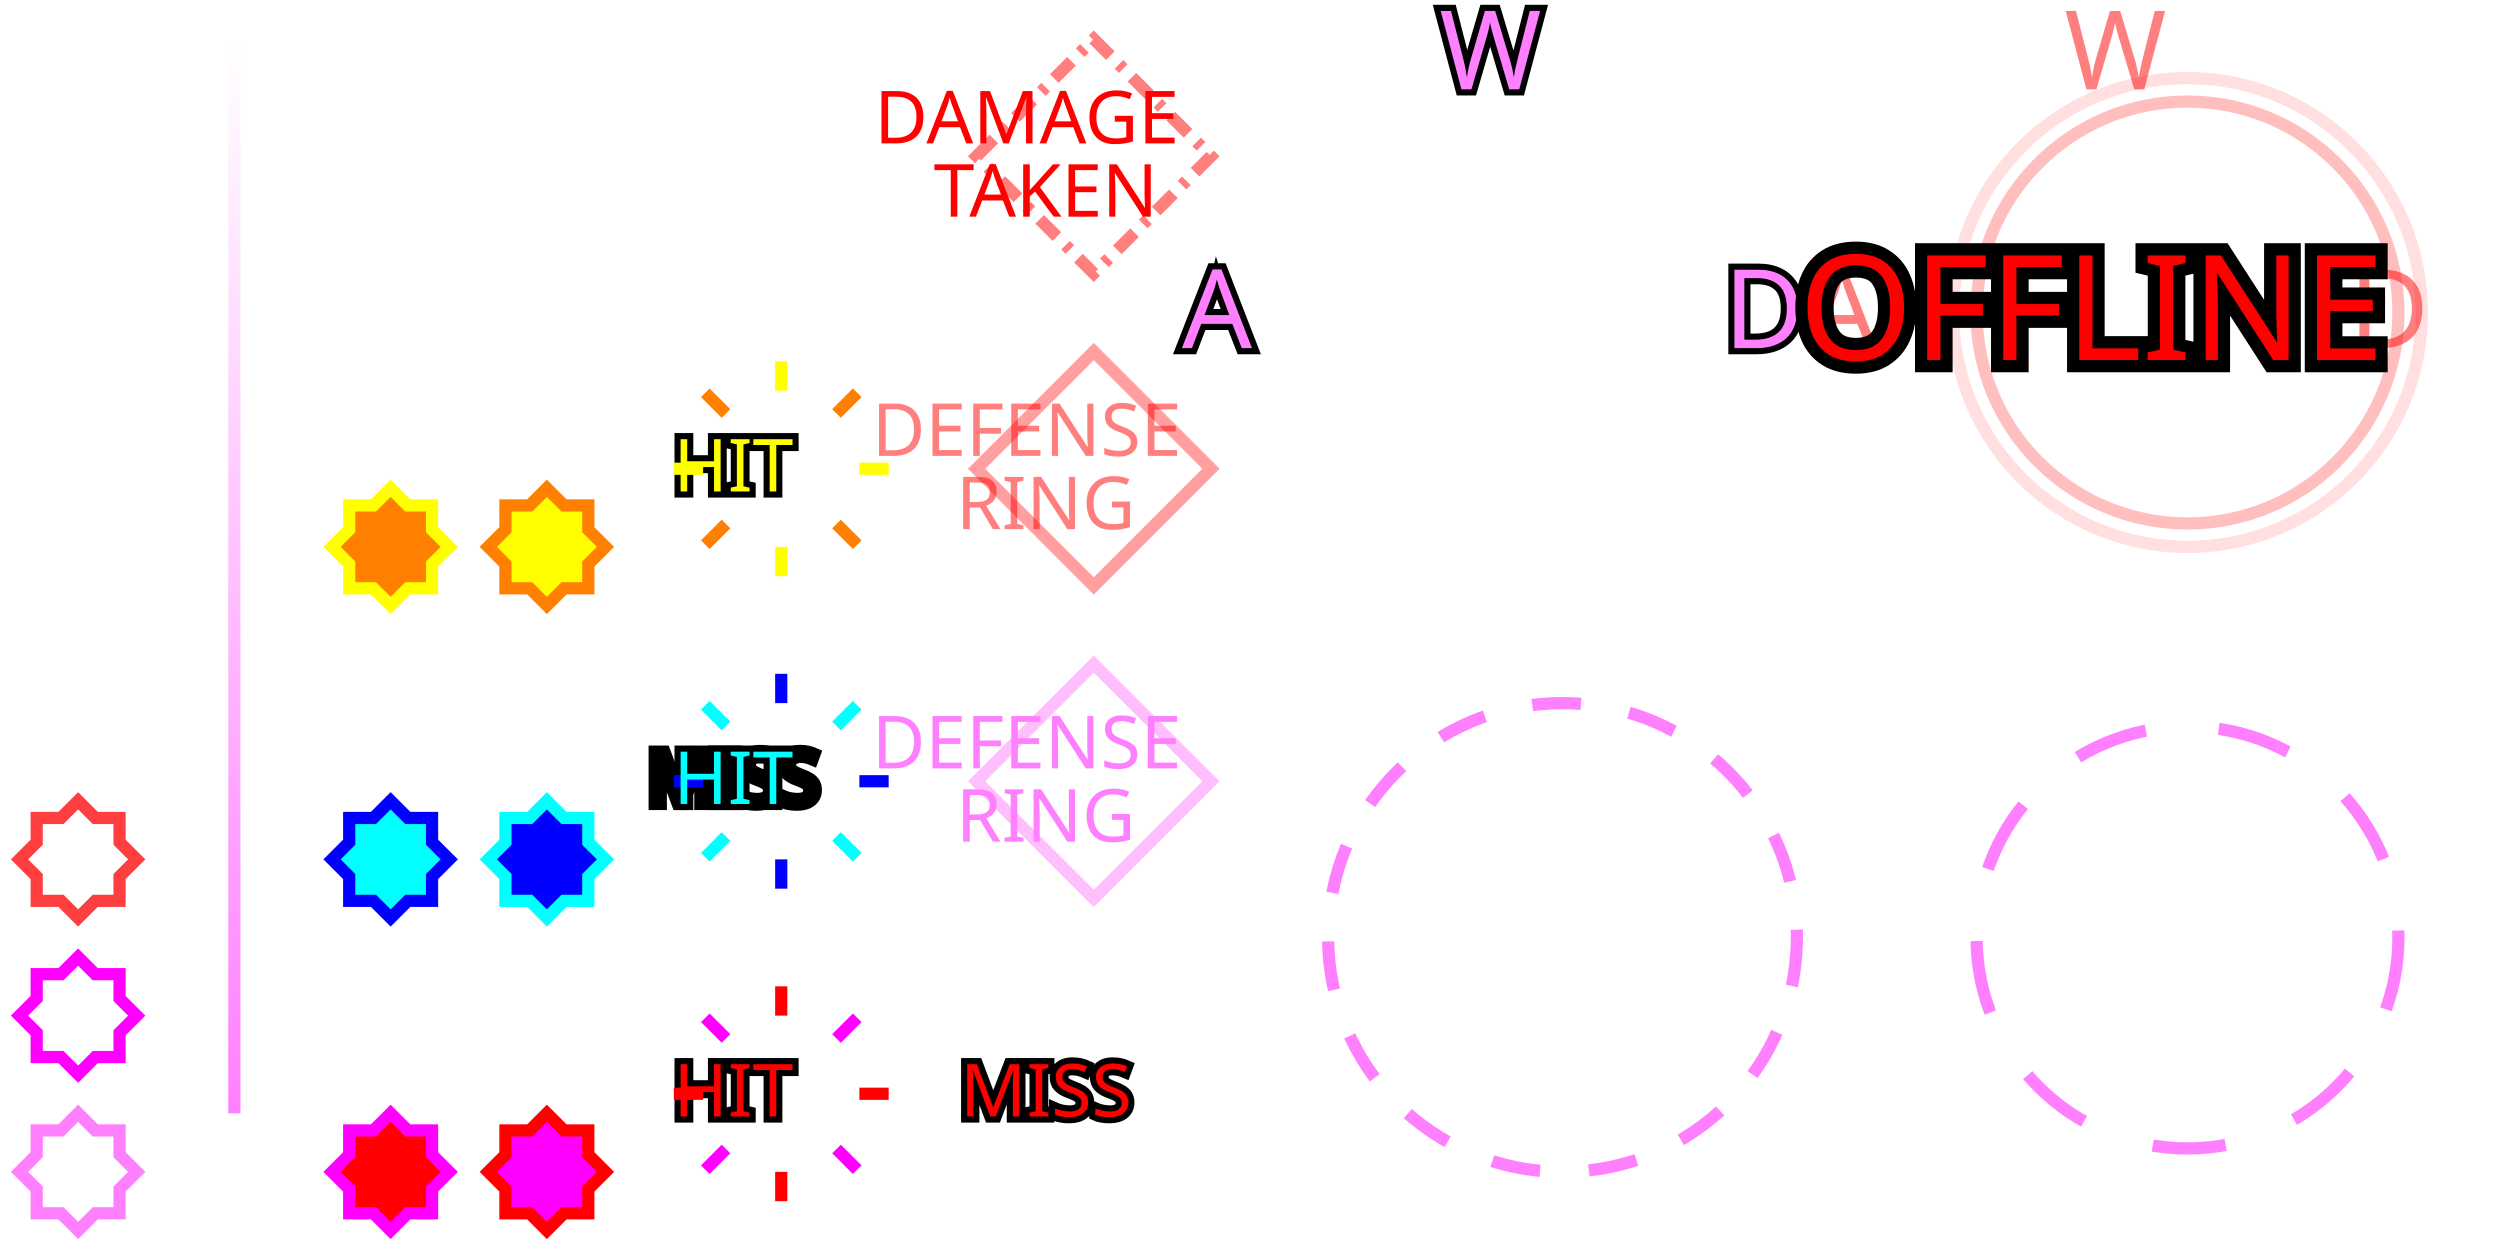
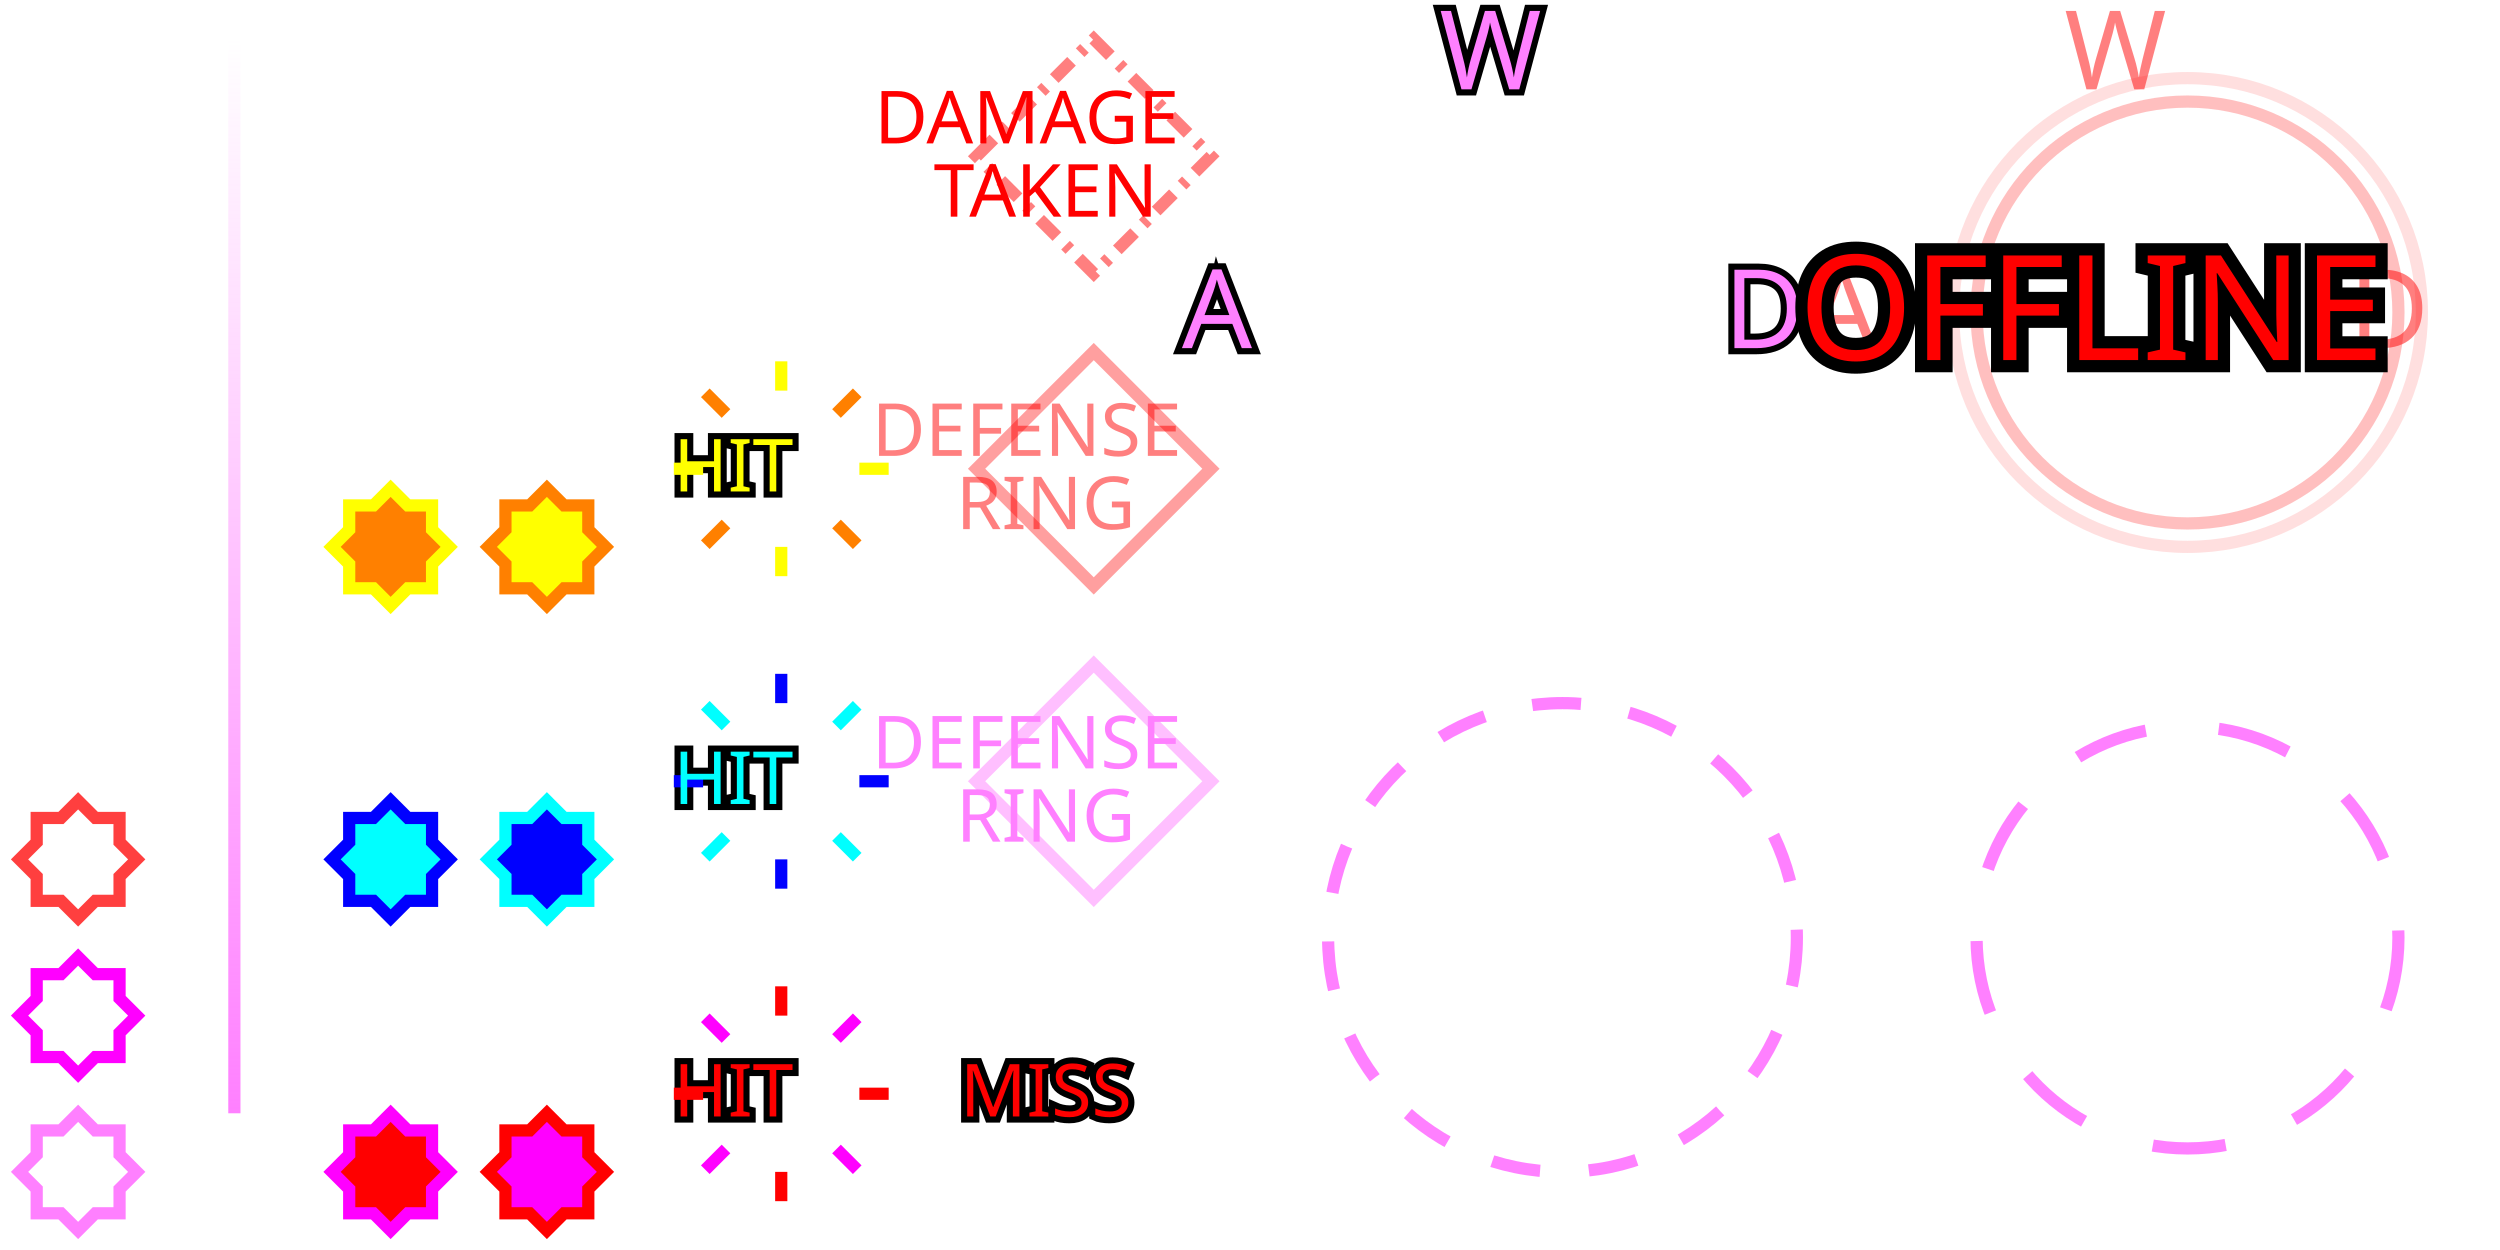
<svg xmlns="http://www.w3.org/2000/svg" xmlns:xlink="http://www.w3.org/1999/xlink" width="1024" height="512" viewBox="0 0 1024 512" id="svg2" version="1.1">
  <defs id="defs4">
    <linearGradient id="linearGradient6096">
      <stop style="stop-color:#ff80ff;stop-opacity:1;" offset="0" id="stop6098" />
      <stop style="stop-color:#ff80ff;stop-opacity:0;" offset="1" id="stop6100" />
    </linearGradient>
    <linearGradient xlink:href="#linearGradient6096" id="linearGradient6102" x1="32" y1="996.362" x2="32" y2="556.362" gradientUnits="userSpaceOnUse" gradientTransform="translate(64,0)" />
  </defs>
  <g id="layer1" transform="translate(0,-540.3622)">
    <path style="fill:none;fill-opacity:1;fill-rule:evenodd;stroke:#ff0000;stroke-width:5;stroke-linecap:butt;stroke-linejoin:miter;stroke-miterlimit:4;stroke-dasharray:10,5,2.5,5;stroke-opacity:0.502;stroke-dashoffset:0" d="m 400,604.362 48,-48 48,48 -48,48 z" id="path6956-7-9" />
    <path style="fill:none;fill-opacity:1;fill-rule:evenodd;stroke:#ff0000;stroke-width:5;stroke-linecap:butt;stroke-linejoin:miter;stroke-miterlimit:4;stroke-dasharray:none;stroke-opacity:0.376" d="m 400,732.362 48,-48 48,48 -48,48 z" id="path6956-7" />
    <path style="fill:none;fill-rule:evenodd;stroke:#ff80ff;stroke-width:5;stroke-linecap:butt;stroke-linejoin:miter;stroke-miterlimit:4;stroke-dasharray:none;stroke-opacity:0.502" d="m 400,860.362 48,-48 48,48 -48,48 z" id="path6956" />
    <text id="text4333-2-6-9-96-2" y="997.668" x="319.912" style="font-style:normal;font-variant:normal;font-weight:normal;font-stretch:normal;font-size:30px;line-height:100%;font-family:'OCR A Extended';-inkscape-font-specification:'OCR A Extended, Normal';text-align:center;letter-spacing:0px;word-spacing:0px;writing-mode:lr-tb;text-anchor:middle;fill:#00ff00;fill-opacity:1;fill-rule:nonzero;stroke:#000000;stroke-width:5;stroke-linecap:butt;stroke-linejoin:miter;stroke-miterlimit:4;stroke-dasharray:none;stroke-opacity:1;shape-rendering:crispEdges;" xml:space="preserve">
      <tspan y="997.668" x="319.912" style="font-style:normal;font-variant:normal;font-weight:normal;font-stretch:normal;font-size:30px;line-height:100%;font-family:'OCR A Extended';-inkscape-font-specification:'OCR A Extended, Normal';text-align:center;writing-mode:lr-tb;text-anchor:middle;fill:#00ff00;fill-opacity:1;stroke:#000000;stroke-opacity:1;stroke-width:5;stroke-miterlimit:4;stroke-dasharray:none;" id="tspan6480-5-1">HIT</tspan>
-     </text>
-     <text id="text4333-2-6-9-96-0-9" y="869.668" x="319.912" style="font-style:normal;font-variant:normal;font-weight:normal;font-stretch:normal;font-size:30px;line-height:100%;font-family:'OCR A Extended';-inkscape-font-specification:'OCR A Extended, Normal';text-align:center;letter-spacing:0px;word-spacing:0px;writing-mode:lr-tb;text-anchor:middle;fill:none;fill-opacity:1;fill-rule:nonzero;stroke:#000000;stroke-width:5;stroke-linecap:butt;stroke-linejoin:miter;stroke-miterlimit:4;stroke-dasharray:none;stroke-opacity:1;shape-rendering:crispEdges" xml:space="preserve">
-       <tspan y="869.668" x="319.912" style="font-style:normal;font-variant:normal;font-weight:normal;font-stretch:normal;font-size:30px;line-height:100%;font-family:'OCR A Extended';-inkscape-font-specification:'OCR A Extended, Normal';text-align:center;writing-mode:lr-tb;text-anchor:middle;fill:none;fill-opacity:1;stroke:#000000;stroke-opacity:1;stroke-width:5;stroke-miterlimit:4;stroke-dasharray:none" id="tspan6480-5-2-2">MISS</tspan>
    </text>
    <text id="text4333-2-6-9-6-8" y="682.963" x="527.736" style="font-style:normal;font-variant:normal;font-weight:normal;font-stretch:normal;font-size:45px;line-height:100%;font-family:'OCR A Extended';-inkscape-font-specification:'OCR A Extended, Normal';text-align:center;letter-spacing:0px;word-spacing:0px;writing-mode:lr-tb;text-anchor:middle;fill:none;fill-opacity:1;fill-rule:nonzero;stroke:#000000;stroke-width:5;stroke-linecap:square;stroke-linejoin:miter;stroke-miterlimit:4;stroke-dasharray:none;stroke-opacity:1;shape-rendering:crispEdges;" xml:space="preserve">
      <tspan y="682.963" x="527.736" style="font-style:normal;font-variant:normal;font-weight:normal;font-stretch:normal;font-size:45px;line-height:100%;font-family:'OCR A Extended';-inkscape-font-specification:'OCR A Extended, Normal';text-align:center;writing-mode:lr-tb;text-anchor:middle;fill:none;fill-opacity:1;stroke:#000000;stroke-opacity:1;stroke-width:5;stroke-miterlimit:4;stroke-dasharray:none;stroke-linecap:square;" id="tspan6203-1-7-3">A</tspan>
    </text>
    <text id="text4333-2-6-9-6-4-7" y="682.963" x="751.736" style="font-style:normal;font-variant:normal;font-weight:normal;font-stretch:normal;font-size:45px;line-height:100%;font-family:'OCR A Extended';-inkscape-font-specification:'OCR A Extended, Normal';text-align:center;letter-spacing:0px;word-spacing:0px;writing-mode:lr-tb;text-anchor:middle;fill:none;fill-opacity:1;fill-rule:nonzero;stroke:#000000;stroke-width:5;stroke-linecap:square;stroke-linejoin:miter;stroke-miterlimit:4;stroke-dasharray:none;stroke-opacity:1;shape-rendering:crispEdges;" xml:space="preserve">
      <tspan y="682.963" x="751.736" style="font-style:normal;font-variant:normal;font-weight:normal;font-stretch:normal;font-size:45px;line-height:100%;font-family:'OCR A Extended';-inkscape-font-specification:'OCR A Extended, Normal';text-align:center;writing-mode:lr-tb;text-anchor:middle;fill:none;fill-opacity:1;stroke:#000000;stroke-opacity:1;stroke-width:5;stroke-miterlimit:4;stroke-dasharray:none;stroke-linecap:square;" id="tspan6203-1-7-4-23">D</tspan>
    </text>
    <text id="text4333-2-6-9-6-4-6-3" y="576.963" x="639.736" style="font-style:normal;font-variant:normal;font-weight:normal;font-stretch:normal;font-size:45px;line-height:100%;font-family:'OCR A Extended';-inkscape-font-specification:'OCR A Extended, Normal';text-align:center;letter-spacing:0px;word-spacing:0px;writing-mode:lr-tb;text-anchor:middle;fill:none;fill-opacity:1;fill-rule:nonzero;stroke:#000000;stroke-width:5;stroke-linecap:square;stroke-linejoin:miter;stroke-miterlimit:4;stroke-dasharray:none;stroke-opacity:1;shape-rendering:crispEdges;" xml:space="preserve">
      <tspan y="576.963" x="639.736" style="font-style:normal;font-variant:normal;font-weight:normal;font-stretch:normal;font-size:45px;line-height:100%;font-family:'OCR A Extended';-inkscape-font-specification:'OCR A Extended, Normal';text-align:center;writing-mode:lr-tb;text-anchor:middle;fill:none;fill-opacity:1;stroke:#000000;stroke-opacity:1;stroke-width:5;stroke-miterlimit:4;stroke-dasharray:none;stroke-linecap:square;" id="tspan6203-1-7-4-2-5">W</tspan>
    </text>
    <circle style="opacity:1;fill:none;fill-opacity:1;fill-rule:nonzero;stroke:#ff0000;stroke-width:5;stroke-linecap:butt;stroke-linejoin:miter;stroke-miterlimit:4;stroke-dasharray:none;stroke-dashoffset:0;stroke-opacity:0.125" id="path6146-4" cx="896" cy="668.362" r="96" />
    <circle style="opacity:1;fill:none;fill-opacity:1;fill-rule:nonzero;stroke:#ff0000;stroke-width:5;stroke-linecap:butt;stroke-linejoin:miter;stroke-miterlimit:4;stroke-dasharray:none;stroke-dashoffset:0;stroke-opacity:0.251" id="path6146-0-2" cx="896" cy="668.362" r="86.4" />
    <path style="opacity:1;fill:none;fill-opacity:0.753;fill-rule:nonzero;stroke:#ff80ff;stroke-width:5;stroke-linecap:square;stroke-linejoin:miter;stroke-miterlimit:4;stroke-dasharray:none;stroke-opacity:1" d="m 48.971,1037.333 -9.942,-10e-4 -7.029,7.03 -7.029,-7.031 -9.942,10e-4 0.002,-9.942 -7.031,-7.028 7.031,-7.029 -0.002,-9.942 9.942,10e-4 7.029,-7.03 7.029,7.031 9.942,-10e-4 -0.002,9.942 7.031,7.029 -7.031,7.029 z" id="path5945" />
    <path style="opacity:1;fill:#ff0000;fill-opacity:1;fill-rule:nonzero;stroke:#ff00ff;stroke-width:5;stroke-linecap:round;stroke-linejoin:miter;stroke-miterlimit:4;stroke-dasharray:none;stroke-opacity:1" id="path4847-3" d="m 176.971,1037.333 -9.942,-0 -7.029,7.031 -7.029,-7.031 -9.942,0 0.001,-9.942 -7.031,-7.029 7.031,-7.029 -0.001,-9.942 9.942,0 7.029,-7.031 7.029,7.031 9.942,-0 -0.001,9.942 7.031,7.029 -7.031,7.029 z" />
    <path style="opacity:1;fill:#ff00ff;fill-opacity:1;fill-rule:nonzero;stroke:#ff0000;stroke-width:5;stroke-linecap:round;stroke-linejoin:miter;stroke-miterlimit:4;stroke-dasharray:none;stroke-opacity:1" id="path4847-3-4" d="m 240.971,1037.333 -9.942,-0 -7.029,7.031 -7.029,-7.031 -9.942,0 0.001,-9.942 -7.031,-7.029 7.031,-7.029 -0.001,-9.942 9.942,0 7.029,-7.031 7.029,7.031 9.942,-0 -0.001,9.942 7.031,7.029 -7.031,7.029 z" />
    <path style="fill:none;fill-rule:evenodd;stroke:url(#linearGradient6102);stroke-width:5;stroke-linecap:butt;stroke-linejoin:miter;stroke-miterlimit:4;stroke-dasharray:none;stroke-opacity:1" d="m 96,996.362 0,-440" id="path6094" />
    <path style="opacity:1;fill:#ff8000;fill-opacity:1;fill-rule:nonzero;stroke:#ffff00;stroke-width:5;stroke-linecap:round;stroke-linejoin:miter;stroke-miterlimit:4;stroke-dasharray:none;stroke-opacity:1" id="path4847-3-2" d="m 176.971,781.333 -9.942,-0.001 -7.029,7.031 -7.029,-7.031 -9.942,0.001 0.001,-9.942 -7.031,-7.029 7.031,-7.029 -0.001,-9.942 9.942,0.001 7.029,-7.031 7.029,7.031 9.942,-0.001 -0.001,9.942 7.031,7.029 -7.031,7.029 z" />
    <path style="opacity:1;fill:#ffff00;fill-opacity:1;fill-rule:nonzero;stroke:#ff8000;stroke-width:5;stroke-linecap:round;stroke-linejoin:miter;stroke-miterlimit:4;stroke-dasharray:none;stroke-opacity:1" id="path4847-3-4-4" d="m 240.971,781.333 -9.942,-0.001 -7.029,7.031 -7.029,-7.031 -9.942,0.001 0.001,-9.942 -7.031,-7.029 7.031,-7.029 -0.001,-9.942 9.942,0.001 7.029,-7.031 7.029,7.031 9.942,-0.001 -0.001,9.942 7.031,7.029 -7.031,7.029 z" />
    <path style="opacity:1;fill:#0000ff;fill-opacity:1;fill-rule:nonzero;stroke:#00ffff;stroke-width:5;stroke-linecap:round;stroke-linejoin:miter;stroke-miterlimit:4;stroke-dasharray:none;stroke-opacity:1" id="path4847-3-3" d="m 240.971,909.333 -9.942,-0.001 -7.029,7.031 -7.029,-7.031 -9.942,0.001 0.001,-9.942 -7.031,-7.029 7.031,-7.029 -0.001,-9.942 9.942,0.001 7.029,-7.031 7.029,7.031 9.942,-0.001 -0.001,9.942 7.031,7.029 -7.031,7.029 z" />
    <path style="opacity:1;fill:#00ffff;fill-opacity:1;fill-rule:nonzero;stroke:#0000ff;stroke-width:5;stroke-linecap:round;stroke-linejoin:miter;stroke-miterlimit:4;stroke-dasharray:none;stroke-opacity:1" id="path4847-3-4-43" d="m 176.971,909.333 -9.942,-0.001 -7.029,7.031 -7.029,-7.031 -9.942,0.001 0.001,-9.942 -7.031,-7.029 7.031,-7.029 -0.001,-9.942 9.942,0.001 7.029,-7.031 7.029,7.031 9.942,-0.001 -0.001,9.942 7.031,7.029 -7.031,7.029 z" />
    <circle style="opacity:1;fill:none;fill-opacity:1;fill-rule:nonzero;stroke:#ff80ff;stroke-width:5;stroke-linecap:butt;stroke-linejoin:miter;stroke-miterlimit:4;stroke-dasharray:20,20;stroke-opacity:1;stroke-dashoffset:0" id="path6146" cx="640" cy="924.362" r="96" />
    <text id="text4333-2-6-9" y="855.096" x="447.839" style="font-style:normal;font-variant:normal;font-weight:normal;font-stretch:normal;font-size:30px;line-height:100%;font-family:'OCR A Extended';-inkscape-font-specification:'OCR A Extended, Normal';text-align:center;letter-spacing:0px;word-spacing:0px;writing-mode:lr-tb;text-anchor:middle;fill:#ff80ff;fill-opacity:1;fill-rule:nonzero;stroke:none;stroke-width:2.5;stroke-linecap:butt;stroke-linejoin:miter;stroke-miterlimit:4;stroke-dasharray:none;stroke-opacity:1;shape-rendering:crispEdges" xml:space="preserve">
      <tspan y="855.096" x="447.839" style="font-style:normal;font-variant:normal;font-weight:normal;font-stretch:normal;font-size:30px;line-height:100%;font-family:'OCR A Extended';-inkscape-font-specification:'OCR A Extended, Normal';text-align:center;writing-mode:lr-tb;text-anchor:middle;fill:#ff80ff;fill-opacity:1" id="tspan6203-1">DEFENSE</tspan>
      <tspan y="885.096" x="447.839" style="font-style:normal;font-variant:normal;font-weight:normal;font-stretch:normal;font-size:30px;line-height:100%;font-family:'OCR A Extended';-inkscape-font-specification:'OCR A Extended, Normal';text-align:center;writing-mode:lr-tb;text-anchor:middle;fill:#ff80ff;fill-opacity:1" id="tspan6480">RING</tspan>
    </text>
    <circle style="opacity:1;fill:none;fill-opacity:1;fill-rule:nonzero;stroke:#ff80ff;stroke-width:5;stroke-linecap:butt;stroke-linejoin:miter;stroke-miterlimit:4;stroke-dasharray:30,30;stroke-dashoffset:0;stroke-opacity:1" id="path6146-0" cx="896" cy="924.362" r="86.4" />
    <text id="text4333-2-6-9-6" y="682.963" x="527.736" style="font-style:normal;font-variant:normal;font-weight:normal;font-stretch:normal;font-size:45px;line-height:100%;font-family:'OCR A Extended';-inkscape-font-specification:'OCR A Extended, Normal';text-align:center;letter-spacing:0px;word-spacing:0px;writing-mode:lr-tb;text-anchor:middle;fill:#ff80ff;fill-opacity:1;fill-rule:nonzero;stroke:none;stroke-width:2.5;stroke-linecap:butt;stroke-linejoin:miter;stroke-miterlimit:4;stroke-dasharray:none;stroke-opacity:1;shape-rendering:crispEdges;" xml:space="preserve">
      <tspan y="682.963" x="527.736" style="font-style:normal;font-variant:normal;font-weight:normal;font-stretch:normal;font-size:45px;line-height:100%;font-family:'OCR A Extended';-inkscape-font-specification:'OCR A Extended, Normal';text-align:center;writing-mode:lr-tb;text-anchor:middle;fill:#ff80ff;fill-opacity:1;" id="tspan6203-1-7">A</tspan>
    </text>
    <text id="text4333-2-6-9-6-4" y="682.963" x="751.736" style="font-style:normal;font-variant:normal;font-weight:normal;font-stretch:normal;font-size:45px;line-height:100%;font-family:'OCR A Extended';-inkscape-font-specification:'OCR A Extended, Normal';text-align:center;letter-spacing:0px;word-spacing:0px;writing-mode:lr-tb;text-anchor:middle;fill:#ff80ff;fill-opacity:1;fill-rule:nonzero;stroke:none;stroke-width:2.5;stroke-linecap:butt;stroke-linejoin:miter;stroke-miterlimit:4;stroke-dasharray:none;stroke-opacity:1;shape-rendering:crispEdges;" xml:space="preserve">
      <tspan y="682.963" x="751.736" style="font-style:normal;font-variant:normal;font-weight:normal;font-stretch:normal;font-size:45px;line-height:100%;font-family:'OCR A Extended';-inkscape-font-specification:'OCR A Extended, Normal';text-align:center;writing-mode:lr-tb;text-anchor:middle;fill:#ff80ff;fill-opacity:1;" id="tspan6203-1-7-4">D</tspan>
    </text>
    <text id="text4333-2-6-9-6-4-6" y="576.963" x="639.736" style="font-style:normal;font-variant:normal;font-weight:normal;font-stretch:normal;font-size:45px;line-height:100%;font-family:'OCR A Extended';-inkscape-font-specification:'OCR A Extended, Normal';text-align:center;letter-spacing:0px;word-spacing:0px;writing-mode:lr-tb;text-anchor:middle;fill:#ff80ff;fill-opacity:1;fill-rule:nonzero;stroke:none;stroke-width:2.5;stroke-linecap:butt;stroke-linejoin:miter;stroke-miterlimit:4;stroke-dasharray:none;stroke-opacity:1;shape-rendering:crispEdges;" xml:space="preserve">
      <tspan y="576.963" x="639.736" style="font-style:normal;font-variant:normal;font-weight:normal;font-stretch:normal;font-size:45px;line-height:100%;font-family:'OCR A Extended';-inkscape-font-specification:'OCR A Extended, Normal';text-align:center;writing-mode:lr-tb;text-anchor:middle;fill:#ff80ff;fill-opacity:1;" id="tspan6203-1-7-4-2">W</tspan>
    </text>
    <text id="text4333-2-6-9-6-3" y="682.963" x="783.736" style="font-style:normal;font-variant:normal;font-weight:normal;font-stretch:normal;font-size:45px;line-height:100%;font-family:'OCR A Extended';-inkscape-font-specification:'OCR A Extended, Normal';text-align:center;letter-spacing:0px;word-spacing:0px;writing-mode:lr-tb;text-anchor:middle;fill:#ff0000;fill-opacity:0.502;fill-rule:nonzero;stroke:none;stroke-width:2.5;stroke-linecap:butt;stroke-linejoin:miter;stroke-miterlimit:4;stroke-dasharray:none;stroke-opacity:1;shape-rendering:crispEdges;" xml:space="preserve">
      <tspan y="682.963" x="783.736" style="font-style:normal;font-variant:normal;font-weight:normal;font-stretch:normal;font-size:45px;line-height:100%;font-family:'OCR A Extended';-inkscape-font-specification:'OCR A Extended, Normal';text-align:center;writing-mode:lr-tb;text-anchor:middle;fill:#ff0000;fill-opacity:0.502;" id="tspan6203-1-7-7">A</tspan>
    </text>
    <text id="text4333-2-6-9-6-4-4" y="682.963" x="1007.736" style="font-style:normal;font-variant:normal;font-weight:normal;font-stretch:normal;font-size:45px;line-height:100%;font-family:'OCR A Extended';-inkscape-font-specification:'OCR A Extended, Normal';text-align:center;letter-spacing:0px;word-spacing:0px;writing-mode:lr-tb;text-anchor:middle;fill:#ff0000;fill-opacity:0.502;fill-rule:nonzero;stroke:none;stroke-width:2.5;stroke-linecap:butt;stroke-linejoin:miter;stroke-miterlimit:4;stroke-dasharray:none;stroke-opacity:1;shape-rendering:crispEdges;" xml:space="preserve">
      <tspan y="682.963" x="1007.736" style="font-style:normal;font-variant:normal;font-weight:normal;font-stretch:normal;font-size:45px;line-height:100%;font-family:'OCR A Extended';-inkscape-font-specification:'OCR A Extended, Normal';text-align:center;writing-mode:lr-tb;text-anchor:middle;fill:#ff0000;fill-opacity:0.502;" id="tspan6203-1-7-4-6">D</tspan>
    </text>
    <text id="text4333-2-6-9-6-4-6-9" y="576.963" x="895.736" style="font-style:normal;font-variant:normal;font-weight:normal;font-stretch:normal;font-size:45px;line-height:100%;font-family:'OCR A Extended';-inkscape-font-specification:'OCR A Extended, Normal';text-align:center;letter-spacing:0px;word-spacing:0px;writing-mode:lr-tb;text-anchor:middle;fill:#ff0000;fill-opacity:0.502;fill-rule:nonzero;stroke:none;stroke-width:2.5;stroke-linecap:butt;stroke-linejoin:miter;stroke-miterlimit:4;stroke-dasharray:none;stroke-opacity:1;shape-rendering:crispEdges;" xml:space="preserve">
      <tspan y="576.963" x="895.736" style="font-style:normal;font-variant:normal;font-weight:normal;font-stretch:normal;font-size:45px;line-height:100%;font-family:'OCR A Extended';-inkscape-font-specification:'OCR A Extended, Normal';text-align:center;writing-mode:lr-tb;text-anchor:middle;fill:#ff0000;fill-opacity:0.502;" id="tspan6203-1-7-4-2-8">W</tspan>
    </text>
    <text id="text4333-2-6-93-5-2" y="687.83" x="895.648" style="font-style:normal;font-variant:normal;font-weight:normal;font-stretch:normal;font-size:60px;line-height:100%;font-family:'OCR A Extended';-inkscape-font-specification:'OCR A Extended, Normal';text-align:center;letter-spacing:0px;word-spacing:0px;writing-mode:lr-tb;text-anchor:middle;fill:none;fill-opacity:0.753;fill-rule:nonzero;stroke:#000000;stroke-width:10;stroke-linecap:square;stroke-linejoin:miter;stroke-miterlimit:4;stroke-dasharray:none;stroke-opacity:1;shape-rendering:crispEdges" xml:space="preserve">
      <tspan y="687.83" x="895.648" style="font-style:normal;font-variant:normal;font-weight:normal;font-stretch:normal;font-size:60px;line-height:100%;font-family:'OCR A Extended';-inkscape-font-specification:'OCR A Extended, Normal';text-align:center;writing-mode:lr-tb;text-anchor:middle;fill:none;fill-opacity:0.753;stroke:#000000;stroke-width:10;stroke-linecap:square;stroke-linejoin:miter;stroke-miterlimit:4;stroke-dasharray:none;stroke-opacity:1" id="tspan6203-7-7-9">OFFLINE</tspan>
    </text>
    <text id="text4333-2-6-93-5-2-4" y="687.83" x="895.648" style="font-style:normal;font-variant:normal;font-weight:normal;font-stretch:normal;font-size:60px;line-height:100%;font-family:'OCR A Extended';-inkscape-font-specification:'OCR A Extended, Normal';text-align:center;letter-spacing:0px;word-spacing:0px;writing-mode:lr-tb;text-anchor:middle;fill:#ff0000;fill-opacity:1;fill-rule:nonzero;stroke:none;stroke-width:2.5;stroke-linecap:butt;stroke-linejoin:miter;stroke-miterlimit:4;stroke-dasharray:none;stroke-opacity:1;shape-rendering:crispEdges" xml:space="preserve">
      <tspan y="687.83" x="895.648" style="font-style:normal;font-variant:normal;font-weight:normal;font-stretch:normal;font-size:60px;line-height:100%;font-family:'OCR A Extended';-inkscape-font-specification:'OCR A Extended, Normal';text-align:center;writing-mode:lr-tb;text-anchor:middle;fill:#ff0000;fill-opacity:1" id="tspan6203-7-7-9-7">OFFLINE</tspan>
    </text>
    <path style="fill:none;fill-rule:evenodd;stroke:#ff0000;stroke-width:5;stroke-linecap:butt;stroke-linejoin:miter;stroke-miterlimit:4;stroke-dasharray:none;stroke-opacity:1" d="m 320,956.362 0,-12" id="path6548" />
    <path style="fill:none;fill-rule:evenodd;stroke:#ff0000;stroke-width:5;stroke-linecap:butt;stroke-linejoin:miter;stroke-miterlimit:4;stroke-dasharray:none;stroke-opacity:1" d="m 320,1032.362 0,-12" id="path6548-5" />
    <path style="fill:none;fill-rule:evenodd;stroke:#ff0000;stroke-width:5;stroke-linecap:butt;stroke-linejoin:miter;stroke-miterlimit:4;stroke-dasharray:none;stroke-opacity:1" d="m 288,988.362 -12,0" id="path6548-9" />
    <path style="fill:none;fill-rule:evenodd;stroke:#ff0000;stroke-width:5;stroke-linecap:butt;stroke-linejoin:miter;stroke-miterlimit:4;stroke-dasharray:none;stroke-opacity:1" d="m 364,988.362 -12,0" id="path6548-5-2" />
    <path style="fill:none;fill-rule:evenodd;stroke:#ff00ff;stroke-width:5;stroke-linecap:butt;stroke-linejoin:miter;stroke-miterlimit:4;stroke-dasharray:none;stroke-opacity:1" d="m 297.373,965.735 -8.485,-8.485" id="path6548-1" />
    <path style="fill:none;fill-rule:evenodd;stroke:#ff00ff;stroke-width:5;stroke-linecap:butt;stroke-linejoin:miter;stroke-miterlimit:4;stroke-dasharray:none;stroke-opacity:1" d="m 351.113,1019.475 -8.485,-8.485" id="path6548-5-20" />
    <path style="fill:none;fill-rule:evenodd;stroke:#ff00ff;stroke-width:5;stroke-linecap:butt;stroke-linejoin:miter;stroke-miterlimit:4;stroke-dasharray:none;stroke-opacity:1" d="m 297.373,1010.99 -8.485,8.485" id="path6548-9-9" />
    <path style="fill:none;fill-rule:evenodd;stroke:#ff00ff;stroke-width:5;stroke-linecap:butt;stroke-linejoin:miter;stroke-miterlimit:4;stroke-dasharray:none;stroke-opacity:1" d="m 351.113,957.249 -8.485,8.485" id="path6548-5-2-7" />
    <text id="text4333-2-6-9-96" y="997.668" x="319.912" style="font-style:normal;font-variant:normal;font-weight:normal;font-stretch:normal;font-size:30px;line-height:100%;font-family:'OCR A Extended';-inkscape-font-specification:'OCR A Extended, Normal';text-align:center;letter-spacing:0px;word-spacing:0px;writing-mode:lr-tb;text-anchor:middle;fill:#ff0000;fill-opacity:1;fill-rule:nonzero;stroke:none;stroke-width:2.5;stroke-linecap:butt;stroke-linejoin:miter;stroke-miterlimit:4;stroke-dasharray:none;stroke-opacity:1;shape-rendering:crispEdges;" xml:space="preserve">
      <tspan y="997.668" x="319.912" style="font-style:normal;font-variant:normal;font-weight:normal;font-stretch:normal;font-size:30px;line-height:100%;font-family:'OCR A Extended';-inkscape-font-specification:'OCR A Extended, Normal';text-align:center;writing-mode:lr-tb;text-anchor:middle;fill:#ff0000;fill-opacity:1;stroke:none;stroke-opacity:1;" id="tspan6480-5">HIT</tspan>
    </text>
    <path style="opacity:1;fill:none;fill-opacity:0.753;fill-rule:nonzero;stroke:#ff00ff;stroke-width:5;stroke-linecap:square;stroke-linejoin:miter;stroke-miterlimit:4;stroke-dasharray:none;stroke-opacity:1" d="m 48.971,973.333 -9.942,-0.001 -7.029,7.03 -7.029,-7.031 -9.942,10e-4 0.002,-9.942 -7.031,-7.028 7.031,-7.029 -0.002,-9.942 9.942,10e-4 7.029,-7.03 7.029,7.031 9.942,-10e-4 -0.002,9.942 7.031,7.029 -7.031,7.029 z" id="path5945-46" />
    <path style="opacity:1;fill:none;fill-opacity:0.753;fill-rule:nonzero;stroke:#ff0000;stroke-width:5;stroke-linecap:square;stroke-linejoin:miter;stroke-miterlimit:4;stroke-dasharray:none;stroke-opacity:0.753" d="m 48.971,909.333 -9.942,-0.001 -7.029,7.03 -7.029,-7.031 -9.942,10e-4 0.002,-9.942 -7.031,-7.028 7.031,-7.029 -0.002,-9.942 9.942,10e-4 7.029,-7.03 7.029,7.031 9.942,-10e-4 -0.002,9.942 7.031,7.029 -7.031,7.029 z" id="path5945-1" />
    <text id="text4333-2-6-9-96-0-9-1" y="997.668" x="447.912" style="font-style:normal;font-variant:normal;font-weight:normal;font-stretch:normal;font-size:30px;line-height:100%;font-family:'OCR A Extended';-inkscape-font-specification:'OCR A Extended, Normal';text-align:center;letter-spacing:0px;word-spacing:0px;writing-mode:lr-tb;text-anchor:middle;fill:none;fill-opacity:1;fill-rule:nonzero;stroke:#000000;stroke-width:5;stroke-linecap:butt;stroke-linejoin:miter;stroke-miterlimit:4;stroke-dasharray:none;stroke-opacity:1;shape-rendering:crispEdges" xml:space="preserve">
      <tspan y="997.668" x="447.912" style="font-style:normal;font-variant:normal;font-weight:normal;font-stretch:normal;font-size:30px;line-height:100%;font-family:'OCR A Extended';-inkscape-font-specification:'OCR A Extended, Normal';text-align:center;writing-mode:lr-tb;text-anchor:middle;fill:none;fill-opacity:1;stroke:#000000;stroke-width:5;stroke-miterlimit:4;stroke-dasharray:none;stroke-opacity:1" id="tspan6480-5-2-2-5">MISS</tspan>
    </text>
    <text id="text4333-2-6-9-96-0-0" y="997.668" x="447.912" style="font-style:normal;font-variant:normal;font-weight:normal;font-stretch:normal;font-size:30px;line-height:100%;font-family:'OCR A Extended';-inkscape-font-specification:'OCR A Extended, Normal';text-align:center;letter-spacing:0px;word-spacing:0px;writing-mode:lr-tb;text-anchor:middle;fill:#ff0000;fill-opacity:1;fill-rule:nonzero;stroke:none;stroke-width:2.5;stroke-linecap:butt;stroke-linejoin:miter;stroke-miterlimit:4;stroke-dasharray:none;stroke-opacity:1;shape-rendering:crispEdges" xml:space="preserve">
      <tspan y="997.668" x="447.912" style="font-style:normal;font-variant:normal;font-weight:normal;font-stretch:normal;font-size:30px;line-height:100%;font-family:'OCR A Extended';-inkscape-font-specification:'OCR A Extended, Normal';text-align:center;writing-mode:lr-tb;text-anchor:middle;fill:#ff0000;fill-opacity:1;stroke:none;stroke-opacity:1" id="tspan6480-5-2-7">MISS</tspan>
    </text>
    <text id="text4333-2-6-9-96-2-0" y="869.668" x="319.912" style="font-style:normal;font-variant:normal;font-weight:normal;font-stretch:normal;font-size:30px;line-height:100%;font-family:'OCR A Extended';-inkscape-font-specification:'OCR A Extended, Normal';text-align:center;letter-spacing:0px;word-spacing:0px;writing-mode:lr-tb;text-anchor:middle;fill:#00ff00;fill-opacity:1;fill-rule:nonzero;stroke:#000000;stroke-width:5;stroke-linecap:butt;stroke-linejoin:miter;stroke-miterlimit:4;stroke-dasharray:none;stroke-opacity:1;shape-rendering:crispEdges" xml:space="preserve">
      <tspan y="869.668" x="319.912" style="font-style:normal;font-variant:normal;font-weight:normal;font-stretch:normal;font-size:30px;line-height:100%;font-family:'OCR A Extended';-inkscape-font-specification:'OCR A Extended, Normal';text-align:center;writing-mode:lr-tb;text-anchor:middle;fill:#00ff00;fill-opacity:1;stroke:#000000;stroke-width:5;stroke-miterlimit:4;stroke-dasharray:none;stroke-opacity:1" id="tspan6480-5-1-9">HIT</tspan>
    </text>
    <path style="fill:none;fill-rule:evenodd;stroke:#0000ff;stroke-width:5;stroke-linecap:butt;stroke-linejoin:miter;stroke-miterlimit:4;stroke-dasharray:none;stroke-opacity:1" d="m 320,828.362 0,-12" id="path6548-3" />
    <path style="fill:none;fill-rule:evenodd;stroke:#0000ff;stroke-width:5;stroke-linecap:butt;stroke-linejoin:miter;stroke-miterlimit:4;stroke-dasharray:none;stroke-opacity:1" d="m 320,904.362 0,-12" id="path6548-5-201" />
    <path style="fill:none;fill-rule:evenodd;stroke:#0000ff;stroke-width:5;stroke-linecap:butt;stroke-linejoin:miter;stroke-miterlimit:4;stroke-dasharray:none;stroke-opacity:1" d="m 288,860.362 -12,0" id="path6548-9-2" />
    <path style="fill:none;fill-rule:evenodd;stroke:#0000ff;stroke-width:5;stroke-linecap:butt;stroke-linejoin:miter;stroke-miterlimit:4;stroke-dasharray:none;stroke-opacity:1" d="m 364,860.362 -12,0" id="path6548-5-2-3" />
    <path style="fill:none;fill-rule:evenodd;stroke:#00ffff;stroke-width:5;stroke-linecap:butt;stroke-linejoin:miter;stroke-miterlimit:4;stroke-dasharray:none;stroke-opacity:1" d="m 297.373,837.735 -8.485,-8.485" id="path6548-1-1" />
    <path style="fill:none;fill-rule:evenodd;stroke:#00ffff;stroke-width:5;stroke-linecap:butt;stroke-linejoin:miter;stroke-miterlimit:4;stroke-dasharray:none;stroke-opacity:1" d="m 351.113,891.475 -8.485,-8.485" id="path6548-5-20-3" />
    <path style="fill:none;fill-rule:evenodd;stroke:#00ffff;stroke-width:5;stroke-linecap:butt;stroke-linejoin:miter;stroke-miterlimit:4;stroke-dasharray:none;stroke-opacity:1" d="m 297.373,882.99 -8.485,8.485" id="path6548-9-9-5" />
    <path style="fill:none;fill-rule:evenodd;stroke:#00ffff;stroke-width:5;stroke-linecap:butt;stroke-linejoin:miter;stroke-miterlimit:4;stroke-dasharray:none;stroke-opacity:1" d="m 351.113,829.249 -8.485,8.485" id="path6548-5-2-7-3" />
    <text id="text4333-2-6-9-96-1" y="869.668" x="319.912" style="font-style:normal;font-variant:normal;font-weight:normal;font-stretch:normal;font-size:30px;line-height:100%;font-family:'OCR A Extended';-inkscape-font-specification:'OCR A Extended, Normal';text-align:center;letter-spacing:0px;word-spacing:0px;writing-mode:lr-tb;text-anchor:middle;fill:#00ffff;fill-opacity:1;fill-rule:nonzero;stroke:none;stroke-width:2.5;stroke-linecap:butt;stroke-linejoin:miter;stroke-miterlimit:4;stroke-dasharray:none;stroke-opacity:1;shape-rendering:crispEdges;" xml:space="preserve">
      <tspan y="869.668" x="319.912" style="font-style:normal;font-variant:normal;font-weight:normal;font-stretch:normal;font-size:30px;line-height:100%;font-family:'OCR A Extended';-inkscape-font-specification:'OCR A Extended, Normal';text-align:center;writing-mode:lr-tb;text-anchor:middle;fill:#00ffff;fill-opacity:1;stroke:none;stroke-opacity:1;" id="tspan6480-5-5">HIT</tspan>
    </text>
    <text id="text4333-2-6-9-96-2-4" y="741.668" x="319.912" style="font-style:normal;font-variant:normal;font-weight:normal;font-stretch:normal;font-size:30px;line-height:100%;font-family:'OCR A Extended';-inkscape-font-specification:'OCR A Extended, Normal';text-align:center;letter-spacing:0px;word-spacing:0px;writing-mode:lr-tb;text-anchor:middle;fill:#00ff00;fill-opacity:1;fill-rule:nonzero;stroke:#000000;stroke-width:5;stroke-linecap:butt;stroke-linejoin:miter;stroke-miterlimit:4;stroke-dasharray:none;stroke-opacity:1;shape-rendering:crispEdges" xml:space="preserve">
      <tspan y="741.668" x="319.912" style="font-style:normal;font-variant:normal;font-weight:normal;font-stretch:normal;font-size:30px;line-height:100%;font-family:'OCR A Extended';-inkscape-font-specification:'OCR A Extended, Normal';text-align:center;writing-mode:lr-tb;text-anchor:middle;fill:#00ff00;fill-opacity:1;stroke:#000000;stroke-width:5;stroke-miterlimit:4;stroke-dasharray:none;stroke-opacity:1" id="tspan6480-5-1-6">HIT</tspan>
    </text>
    <path style="fill:none;fill-rule:evenodd;stroke:#ffff00;stroke-width:5;stroke-linecap:butt;stroke-linejoin:miter;stroke-miterlimit:4;stroke-dasharray:none;stroke-opacity:1" d="m 320,700.362 0,-12" id="path6548-0" />
    <path style="fill:none;fill-rule:evenodd;stroke:#ffff00;stroke-width:5;stroke-linecap:butt;stroke-linejoin:miter;stroke-miterlimit:4;stroke-dasharray:none;stroke-opacity:1" d="m 320,776.362 0,-12" id="path6548-5-3" />
    <path style="fill:none;fill-rule:evenodd;stroke:#ffff00;stroke-width:5;stroke-linecap:butt;stroke-linejoin:miter;stroke-miterlimit:4;stroke-dasharray:none;stroke-opacity:1" d="m 288,732.362 -12,0" id="path6548-9-98" />
    <path style="fill:none;fill-rule:evenodd;stroke:#ffff00;stroke-width:5;stroke-linecap:butt;stroke-linejoin:miter;stroke-miterlimit:4;stroke-dasharray:none;stroke-opacity:1" d="m 364,732.362 -12,0" id="path6548-5-2-6" />
    <path style="fill:none;fill-rule:evenodd;stroke:#ff8000;stroke-width:5;stroke-linecap:butt;stroke-linejoin:miter;stroke-miterlimit:4;stroke-dasharray:none;stroke-opacity:1" d="m 297.373,709.735 -8.485,-8.485" id="path6548-1-2" />
    <path style="fill:none;fill-rule:evenodd;stroke:#ff8000;stroke-width:5;stroke-linecap:butt;stroke-linejoin:miter;stroke-miterlimit:4;stroke-dasharray:none;stroke-opacity:1" d="m 351.113,763.475 -8.485,-8.485" id="path6548-5-20-0" />
    <path style="fill:none;fill-rule:evenodd;stroke:#ff8000;stroke-width:5;stroke-linecap:butt;stroke-linejoin:miter;stroke-miterlimit:4;stroke-dasharray:none;stroke-opacity:1" d="m 297.373,754.99 -8.485,8.485" id="path6548-9-9-1" />
    <path style="fill:none;fill-rule:evenodd;stroke:#ff8000;stroke-width:5;stroke-linecap:butt;stroke-linejoin:miter;stroke-miterlimit:4;stroke-dasharray:none;stroke-opacity:1" d="m 351.113,701.249 -8.485,8.485" id="path6548-5-2-7-4" />
    <text id="text4333-2-6-9-96-9" y="741.668" x="319.912" style="font-style:normal;font-variant:normal;font-weight:normal;font-stretch:normal;font-size:30px;line-height:100%;font-family:'OCR A Extended';-inkscape-font-specification:'OCR A Extended, Normal';text-align:center;letter-spacing:0px;word-spacing:0px;writing-mode:lr-tb;text-anchor:middle;fill:#ffff00;fill-opacity:1;fill-rule:nonzero;stroke:none;stroke-width:2.5;stroke-linecap:butt;stroke-linejoin:miter;stroke-miterlimit:4;stroke-dasharray:none;stroke-opacity:1;shape-rendering:crispEdges;" xml:space="preserve">
      <tspan y="741.668" x="319.912" style="font-style:normal;font-variant:normal;font-weight:normal;font-stretch:normal;font-size:30px;line-height:100%;font-family:'OCR A Extended';-inkscape-font-specification:'OCR A Extended, Normal';text-align:center;writing-mode:lr-tb;text-anchor:middle;fill:#ffff00;fill-opacity:1;stroke:none;stroke-opacity:1;" id="tspan6480-5-56">HIT</tspan>
    </text>
    <text id="text4333-2-6-9-3" y="727.096" x="447.839" style="font-style:normal;font-variant:normal;font-weight:normal;font-stretch:normal;font-size:30px;line-height:100%;font-family:'OCR A Extended';-inkscape-font-specification:'OCR A Extended, Normal';text-align:center;letter-spacing:0px;word-spacing:0px;writing-mode:lr-tb;text-anchor:middle;fill:#ff0000;fill-opacity:0.502;fill-rule:nonzero;stroke:none;stroke-width:2.5;stroke-linecap:butt;stroke-linejoin:miter;stroke-miterlimit:4;stroke-dasharray:none;stroke-opacity:1;shape-rendering:crispEdges;" xml:space="preserve">
      <tspan y="727.096" x="447.839" style="font-style:normal;font-variant:normal;font-weight:normal;font-stretch:normal;font-size:30px;line-height:100%;font-family:'OCR A Extended';-inkscape-font-specification:'OCR A Extended, Normal';text-align:center;writing-mode:lr-tb;text-anchor:middle;fill:#ff0000;fill-opacity:0.502;" id="tspan6999">DEFENSE</tspan>
      <tspan y="757.096" x="447.839" style="font-style:normal;font-variant:normal;font-weight:normal;font-stretch:normal;font-size:30px;line-height:100%;font-family:'OCR A Extended';-inkscape-font-specification:'OCR A Extended, Normal';text-align:center;writing-mode:lr-tb;text-anchor:middle;fill:#ff0000;fill-opacity:0.502;" id="tspan7051">RING</tspan>
    </text>
    <text id="text4333-2-6-9-3-6" y="599.096" x="447.839" style="font-style:normal;font-variant:normal;font-weight:normal;font-stretch:normal;font-size:30px;line-height:100%;font-family:'OCR A Extended';-inkscape-font-specification:'OCR A Extended, Normal';text-align:center;letter-spacing:0px;word-spacing:0px;writing-mode:lr-tb;text-anchor:middle;fill:#ff0000;fill-opacity:1;fill-rule:nonzero;stroke:none;stroke-width:2.5;stroke-linecap:butt;stroke-linejoin:miter;stroke-miterlimit:4;stroke-dasharray:none;stroke-opacity:1;shape-rendering:crispEdges" xml:space="preserve">
      <tspan y="599.096" x="447.839" style="font-style:normal;font-variant:normal;font-weight:normal;font-stretch:normal;font-size:30px;line-height:100%;font-family:'OCR A Extended';-inkscape-font-specification:'OCR A Extended, Normal';text-align:center;writing-mode:lr-tb;text-anchor:middle;fill:#ff0000;fill-opacity:1" id="tspan6480-4-6">DAMAGE</tspan>
      <tspan y="629.096" x="447.839" style="font-style:normal;font-variant:normal;font-weight:normal;font-stretch:normal;font-size:30px;line-height:100%;font-family:'OCR A Extended';-inkscape-font-specification:'OCR A Extended, Normal';text-align:center;writing-mode:lr-tb;text-anchor:middle;fill:#ff0000;fill-opacity:1" id="tspan6999-9">TAKEN</tspan>
    </text>
  </g>
</svg>
